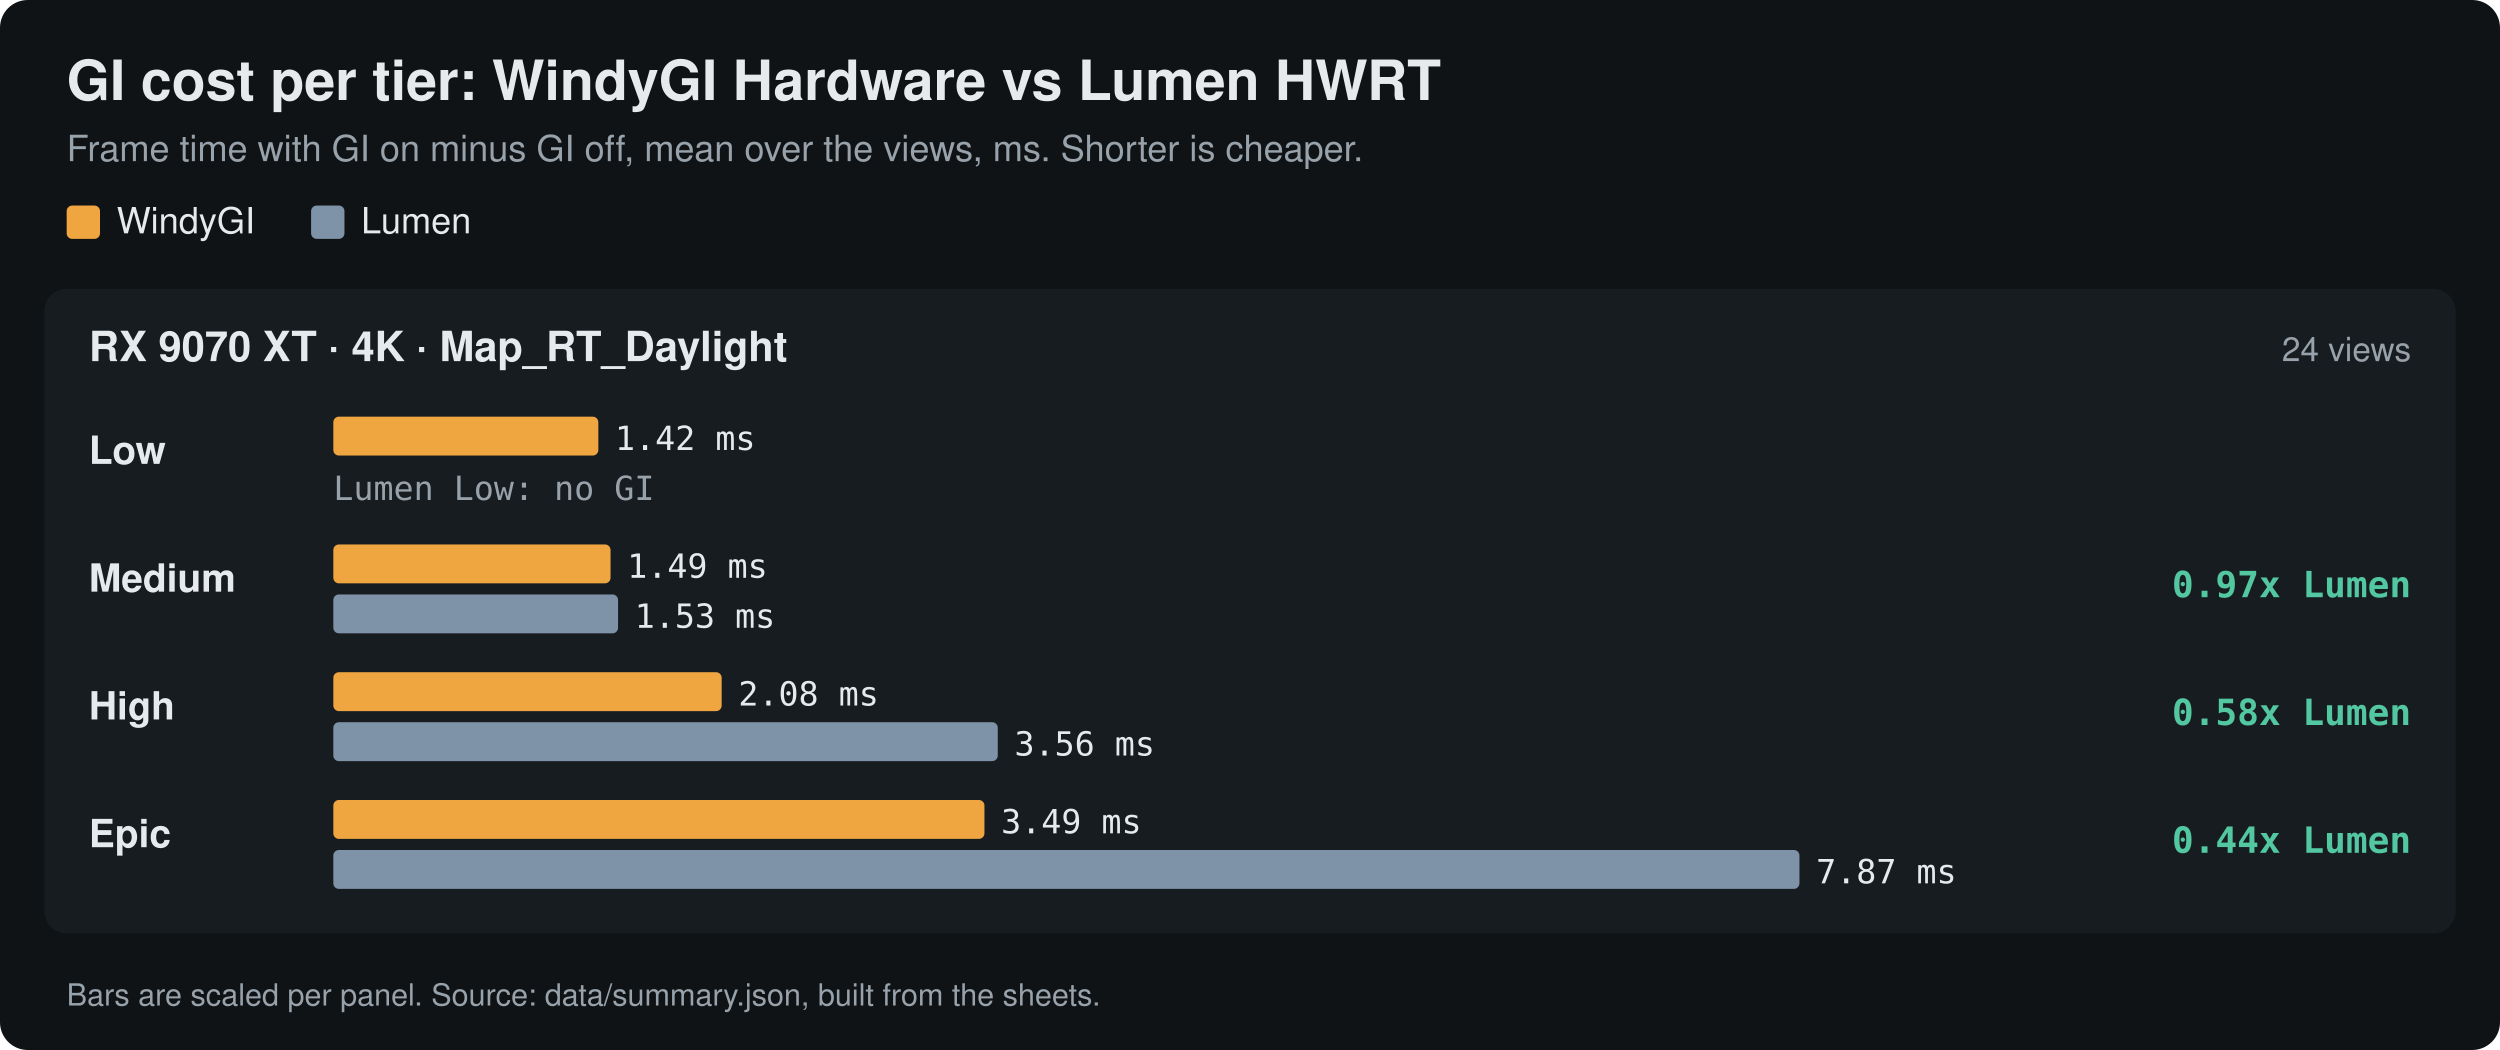
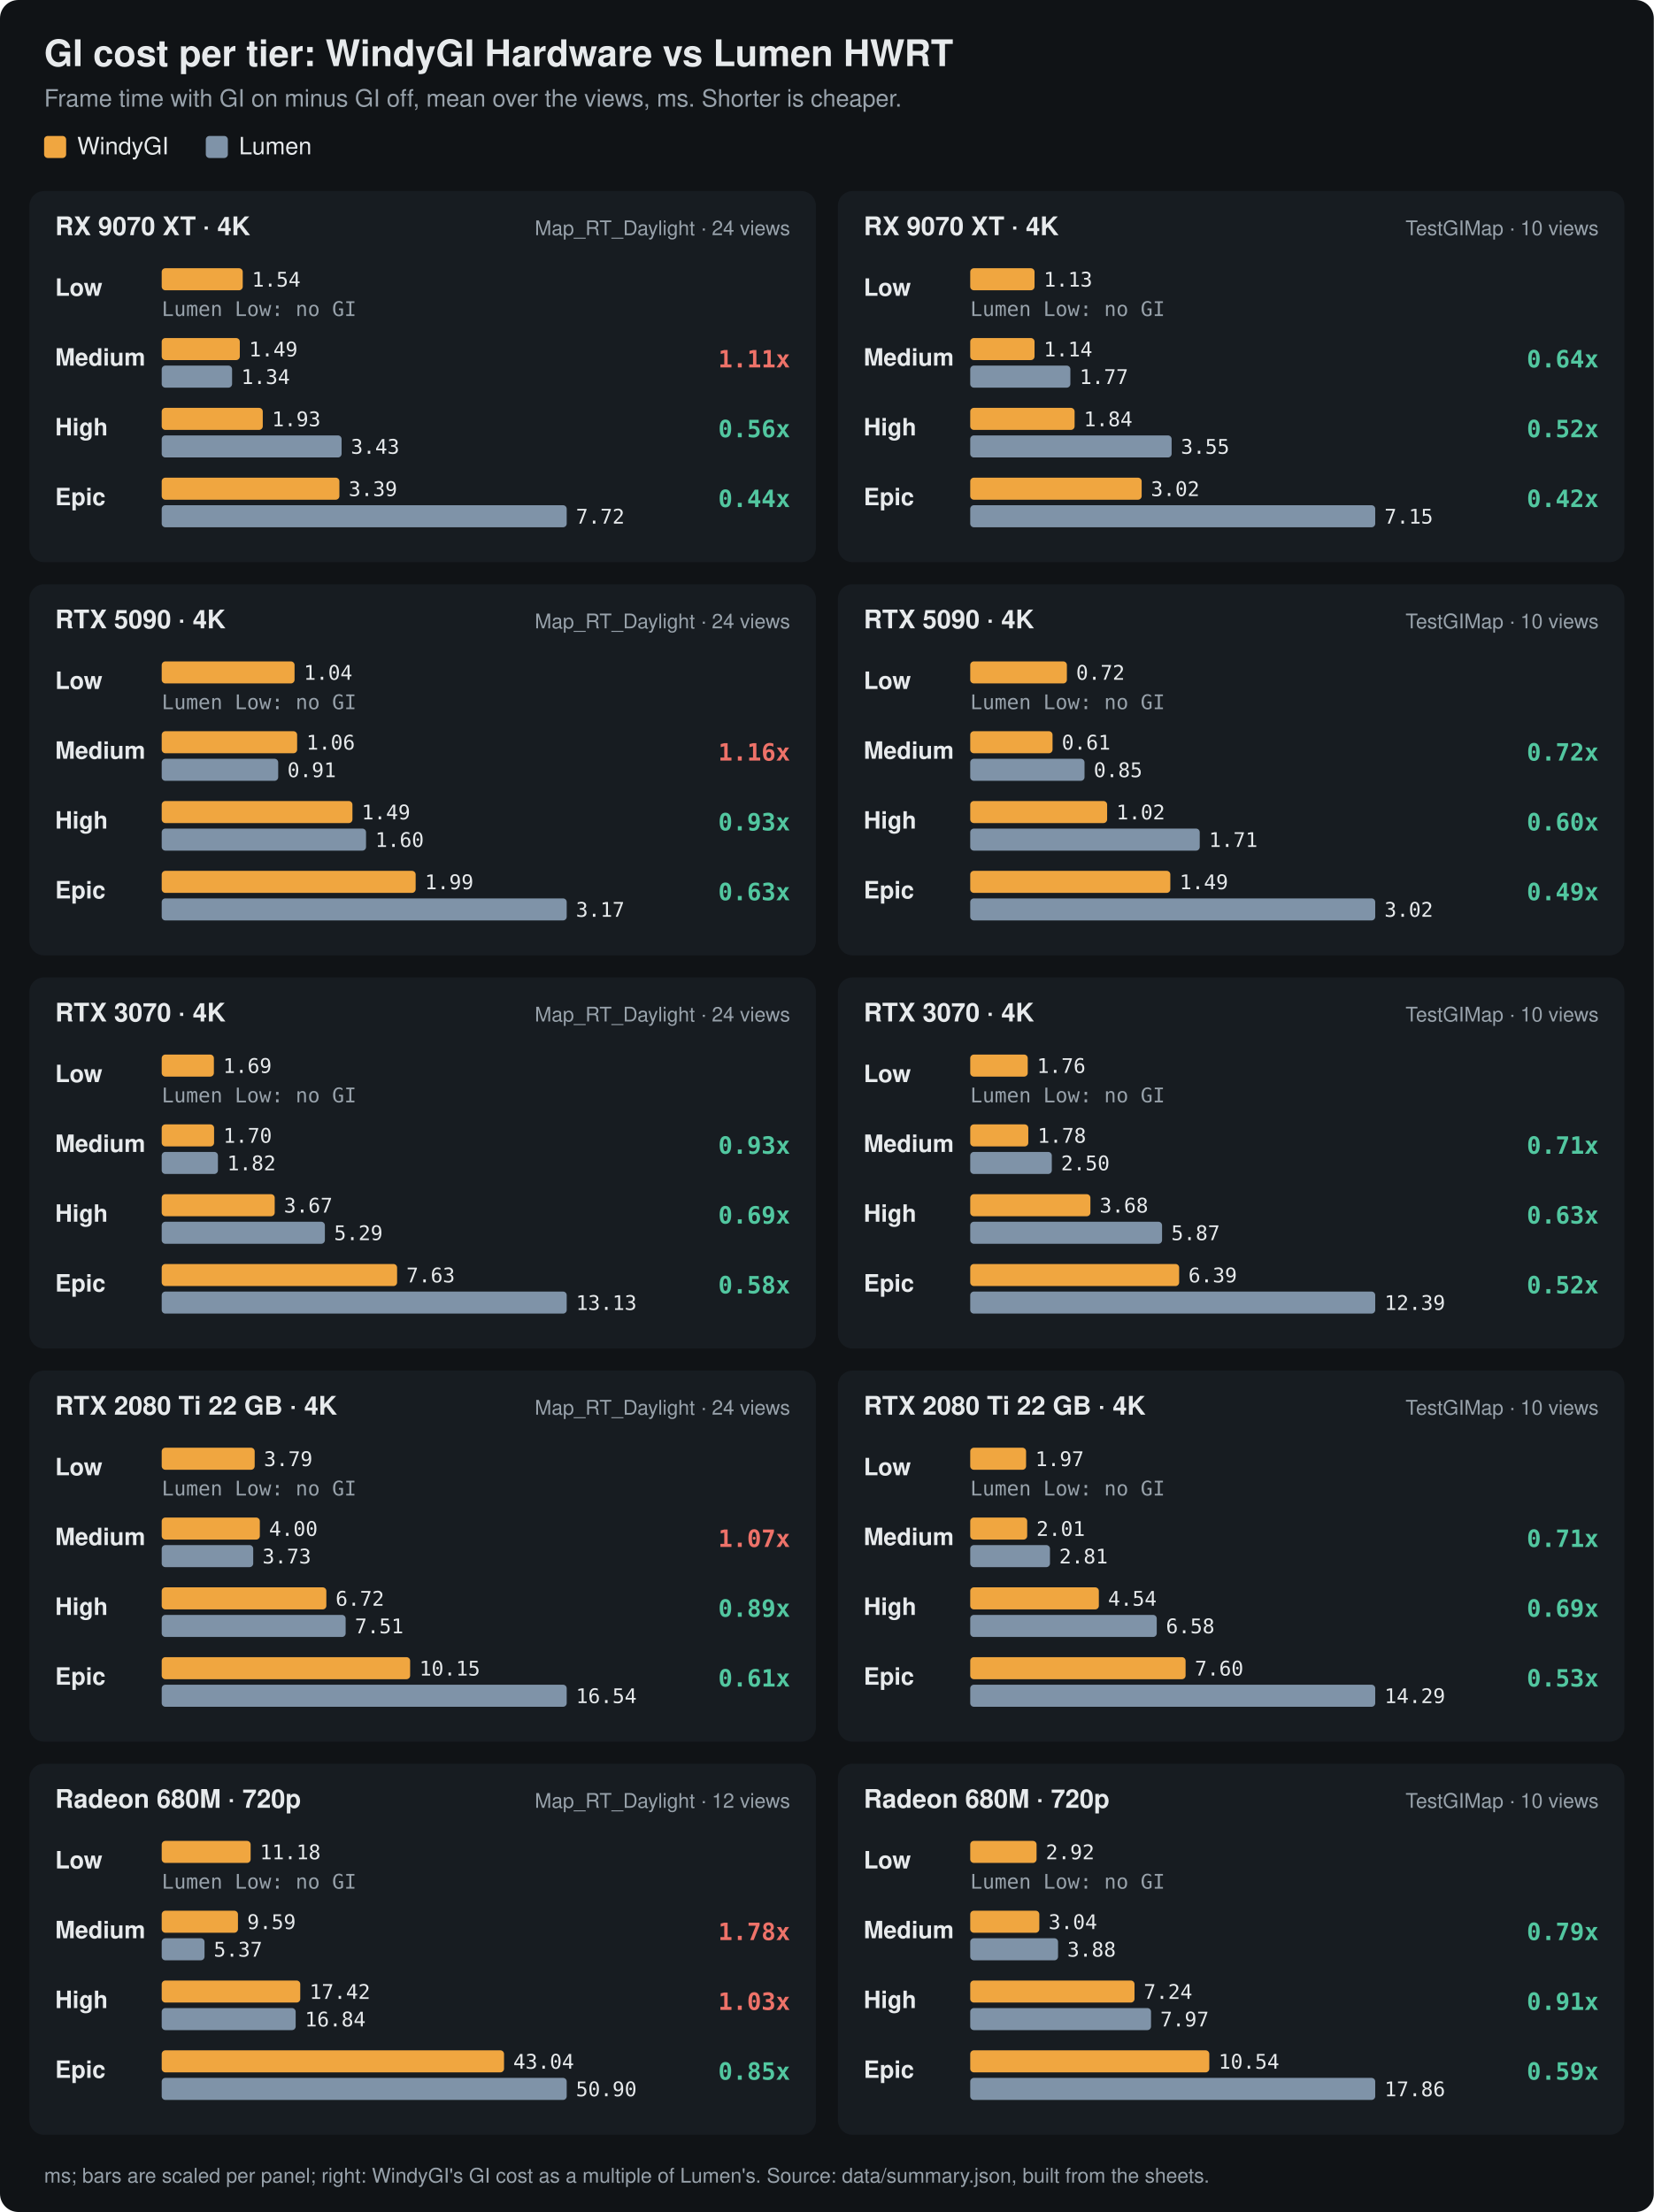
- <svg xmlns="http://www.w3.org/2000/svg" width="900" height="378" viewBox="0 0 900 378" role="img" aria-label="GI cost per tier, WindyGI Hardware vs Lumen HWRT">
-   <rect x="0.0" y="0.0" width="900.0" height="378.0" rx="10" fill="#101316" />
+ <svg xmlns="http://www.w3.org/2000/svg" width="900" height="1204" viewBox="0 0 900 1204" role="img" aria-label="GI cost per tier, WindyGI Hardware vs Lumen HWRT">
+   <rect x="0.0" y="0.0" width="900.0" height="1204.0" rx="10" fill="#101316" />
  <text x="24.0" y="36.0" font-family="Segoe UI, Helvetica Neue, Helvetica, Arial, sans-serif" font-size="20" font-weight="600" fill="#e7eaec" text-anchor="start">GI cost per tier: WindyGI Hardware vs Lumen HWRT</text>
  <text x="24.0" y="58.0" font-family="Segoe UI, Helvetica Neue, Helvetica, Arial, sans-serif" font-size="13" font-weight="400" fill="#98a2ab" text-anchor="start">Frame time with GI on minus GI off, mean over the views, ms. Shorter is cheaper.</text>
  <rect x="24.0" y="74.0" width="12.0" height="12.0" rx="2" fill="#f0a640" />
  <text x="42.0" y="84.0" font-family="Segoe UI, Helvetica Neue, Helvetica, Arial, sans-serif" font-size="13" font-weight="400" fill="#e7eaec" text-anchor="start">WindyGI</text>
  <rect x="112.0" y="74.0" width="12.0" height="12.0" rx="2" fill="#7f93a8" />
  <text x="130.0" y="84.0" font-family="Segoe UI, Helvetica Neue, Helvetica, Arial, sans-serif" font-size="13" font-weight="400" fill="#e7eaec" text-anchor="start">Lumen</text>
-   <rect x="16.0" y="104.0" width="868.0" height="232.0" rx="8" fill="#171c21" />
-   <text x="32.0" y="130.0" font-family="Segoe UI, Helvetica Neue, Helvetica, Arial, sans-serif" font-size="15" font-weight="600" fill="#e7eaec" text-anchor="start">RX 9070 XT · 4K · Map_RT_Daylight</text>
-   <text x="868.0" y="130.0" font-family="Segoe UI, Helvetica Neue, Helvetica, Arial, sans-serif" font-size="12" font-weight="400" fill="#98a2ab" text-anchor="end">24 views</text>
-   <text x="32.0" y="167.0" font-family="Segoe UI, Helvetica Neue, Helvetica, Arial, sans-serif" font-size="14" font-weight="600" fill="#e7eaec" text-anchor="start">Low</text>
-   <rect x="120.0" y="150.0" width="95.4" height="14.0" rx="2" fill="#f0a640" />
-   <text x="221.4" y="162.0" font-family="Consolas, SFMono-Regular, Menlo, monospace" font-size="12" font-weight="400" fill="#e7eaec" text-anchor="start">1.42 ms</text>
-   <text x="120.0" y="180.0" font-family="Consolas, SFMono-Regular, Menlo, monospace" font-size="12" font-weight="400" fill="#98a2ab" text-anchor="start">Lumen Low: no GI</text>
-   <text x="32.0" y="213.0" font-family="Segoe UI, Helvetica Neue, Helvetica, Arial, sans-serif" font-size="14" font-weight="600" fill="#e7eaec" text-anchor="start">Medium</text>
-   <rect x="120.0" y="196.0" width="99.8" height="14.0" rx="2" fill="#f0a640" />
-   <text x="225.8" y="208.0" font-family="Consolas, SFMono-Regular, Menlo, monospace" font-size="12" font-weight="400" fill="#e7eaec" text-anchor="start">1.49 ms</text>
-   <rect x="120.0" y="214.0" width="102.5" height="14.0" rx="2" fill="#7f93a8" />
-   <text x="228.5" y="226.0" font-family="Consolas, SFMono-Regular, Menlo, monospace" font-size="12" font-weight="400" fill="#e7eaec" text-anchor="start">1.53 ms</text>
-   <text x="868.0" y="215.0" font-family="Consolas, SFMono-Regular, Menlo, monospace" font-size="13" font-weight="600" fill="#52c7a0" text-anchor="end">0.97x Lumen</text>
-   <text x="32.0" y="259.0" font-family="Segoe UI, Helvetica Neue, Helvetica, Arial, sans-serif" font-size="14" font-weight="600" fill="#e7eaec" text-anchor="start">High</text>
-   <rect x="120.0" y="242.0" width="139.8" height="14.0" rx="2" fill="#f0a640" />
-   <text x="265.8" y="254.0" font-family="Consolas, SFMono-Regular, Menlo, monospace" font-size="12" font-weight="400" fill="#e7eaec" text-anchor="start">2.08 ms</text>
-   <rect x="120.0" y="260.0" width="239.2" height="14.0" rx="2" fill="#7f93a8" />
-   <text x="365.2" y="272.0" font-family="Consolas, SFMono-Regular, Menlo, monospace" font-size="12" font-weight="400" fill="#e7eaec" text-anchor="start">3.56 ms</text>
-   <text x="868.0" y="261.0" font-family="Consolas, SFMono-Regular, Menlo, monospace" font-size="13" font-weight="600" fill="#52c7a0" text-anchor="end">0.58x Lumen</text>
-   <text x="32.0" y="305.0" font-family="Segoe UI, Helvetica Neue, Helvetica, Arial, sans-serif" font-size="14" font-weight="600" fill="#e7eaec" text-anchor="start">Epic</text>
-   <rect x="120.0" y="288.0" width="234.4" height="14.0" rx="2" fill="#f0a640" />
-   <text x="360.4" y="300.0" font-family="Consolas, SFMono-Regular, Menlo, monospace" font-size="12" font-weight="400" fill="#e7eaec" text-anchor="start">3.49 ms</text>
-   <rect x="120.0" y="306.0" width="527.8" height="14.0" rx="2" fill="#7f93a8" />
-   <text x="653.8" y="318.0" font-family="Consolas, SFMono-Regular, Menlo, monospace" font-size="12" font-weight="400" fill="#e7eaec" text-anchor="start">7.87 ms</text>
-   <text x="868.0" y="307.0" font-family="Consolas, SFMono-Regular, Menlo, monospace" font-size="13" font-weight="600" fill="#52c7a0" text-anchor="end">0.44x Lumen</text>
-   <text x="24.0" y="362.0" font-family="Segoe UI, Helvetica Neue, Helvetica, Arial, sans-serif" font-size="11" font-weight="400" fill="#98a2ab" text-anchor="start">Bars are scaled per panel. Source: data/summary.json, built from the sheets.</text>
+   <rect x="16.0" y="104.0" width="428.0" height="202.0" rx="8" fill="#171c21" />
+   <text x="30.0" y="128.0" font-family="Segoe UI, Helvetica Neue, Helvetica, Arial, sans-serif" font-size="14" font-weight="600" fill="#e7eaec" text-anchor="start">RX 9070 XT · 4K</text>
+   <text x="430.0" y="128.0" font-family="Segoe UI, Helvetica Neue, Helvetica, Arial, sans-serif" font-size="11" font-weight="400" fill="#98a2ab" text-anchor="end">Map_RT_Daylight · 24 views</text>
+   <text x="30.0" y="161.0" font-family="Segoe UI, Helvetica Neue, Helvetica, Arial, sans-serif" font-size="13" font-weight="600" fill="#e7eaec" text-anchor="start">Low</text>
+   <rect x="88.0" y="146.0" width="44.1" height="12.0" rx="2" fill="#f0a640" />
+   <text x="137.1" y="156.0" font-family="Consolas, SFMono-Regular, Menlo, monospace" font-size="11" font-weight="400" fill="#e7eaec" text-anchor="start">1.54</text>
+   <text x="88.0" y="172.0" font-family="Consolas, SFMono-Regular, Menlo, monospace" font-size="11" font-weight="400" fill="#98a2ab" text-anchor="start">Lumen Low: no GI</text>
+   <text x="30.0" y="199.0" font-family="Segoe UI, Helvetica Neue, Helvetica, Arial, sans-serif" font-size="13" font-weight="600" fill="#e7eaec" text-anchor="start">Medium</text>
+   <rect x="88.0" y="184.0" width="42.5" height="12.0" rx="2" fill="#f0a640" />
+   <text x="135.5" y="194.0" font-family="Consolas, SFMono-Regular, Menlo, monospace" font-size="11" font-weight="400" fill="#e7eaec" text-anchor="start">1.49</text>
+   <rect x="88.0" y="199.0" width="38.3" height="12.0" rx="2" fill="#7f93a8" />
+   <text x="131.3" y="209.0" font-family="Consolas, SFMono-Regular, Menlo, monospace" font-size="11" font-weight="400" fill="#e7eaec" text-anchor="start">1.34</text>
+   <text x="430.0" y="200.0" font-family="Consolas, SFMono-Regular, Menlo, monospace" font-size="13" font-weight="600" fill="#ee7269" text-anchor="end">1.11x</text>
+   <text x="30.0" y="237.0" font-family="Segoe UI, Helvetica Neue, Helvetica, Arial, sans-serif" font-size="13" font-weight="600" fill="#e7eaec" text-anchor="start">High</text>
+   <rect x="88.0" y="222.0" width="55.0" height="12.0" rx="2" fill="#f0a640" />
+   <text x="148.0" y="232.0" font-family="Consolas, SFMono-Regular, Menlo, monospace" font-size="11" font-weight="400" fill="#e7eaec" text-anchor="start">1.93</text>
+   <rect x="88.0" y="237.0" width="97.9" height="12.0" rx="2" fill="#7f93a8" />
+   <text x="190.9" y="247.0" font-family="Consolas, SFMono-Regular, Menlo, monospace" font-size="11" font-weight="400" fill="#e7eaec" text-anchor="start">3.43</text>
+   <text x="430.0" y="238.0" font-family="Consolas, SFMono-Regular, Menlo, monospace" font-size="13" font-weight="600" fill="#52c7a0" text-anchor="end">0.56x</text>
+   <text x="30.0" y="275.0" font-family="Segoe UI, Helvetica Neue, Helvetica, Arial, sans-serif" font-size="13" font-weight="600" fill="#e7eaec" text-anchor="start">Epic</text>
+   <rect x="88.0" y="260.0" width="96.7" height="12.0" rx="2" fill="#f0a640" />
+   <text x="189.7" y="270.0" font-family="Consolas, SFMono-Regular, Menlo, monospace" font-size="11" font-weight="400" fill="#e7eaec" text-anchor="start">3.39</text>
+   <rect x="88.0" y="275.0" width="220.4" height="12.0" rx="2" fill="#7f93a8" />
+   <text x="313.4" y="285.0" font-family="Consolas, SFMono-Regular, Menlo, monospace" font-size="11" font-weight="400" fill="#e7eaec" text-anchor="start">7.72</text>
+   <text x="430.0" y="276.0" font-family="Consolas, SFMono-Regular, Menlo, monospace" font-size="13" font-weight="600" fill="#52c7a0" text-anchor="end">0.44x</text>
+   <rect x="456.0" y="104.0" width="428.0" height="202.0" rx="8" fill="#171c21" />
+   <text x="470.0" y="128.0" font-family="Segoe UI, Helvetica Neue, Helvetica, Arial, sans-serif" font-size="14" font-weight="600" fill="#e7eaec" text-anchor="start">RX 9070 XT · 4K</text>
+   <text x="870.0" y="128.0" font-family="Segoe UI, Helvetica Neue, Helvetica, Arial, sans-serif" font-size="11" font-weight="400" fill="#98a2ab" text-anchor="end">TestGIMap · 10 views</text>
+   <text x="470.0" y="161.0" font-family="Segoe UI, Helvetica Neue, Helvetica, Arial, sans-serif" font-size="13" font-weight="600" fill="#e7eaec" text-anchor="start">Low</text>
+   <rect x="528.0" y="146.0" width="35.0" height="12.0" rx="2" fill="#f0a640" />
+   <text x="568.0" y="156.0" font-family="Consolas, SFMono-Regular, Menlo, monospace" font-size="11" font-weight="400" fill="#e7eaec" text-anchor="start">1.13</text>
+   <text x="528.0" y="172.0" font-family="Consolas, SFMono-Regular, Menlo, monospace" font-size="11" font-weight="400" fill="#98a2ab" text-anchor="start">Lumen Low: no GI</text>
+   <text x="470.0" y="199.0" font-family="Segoe UI, Helvetica Neue, Helvetica, Arial, sans-serif" font-size="13" font-weight="600" fill="#e7eaec" text-anchor="start">Medium</text>
+   <rect x="528.0" y="184.0" width="35.0" height="12.0" rx="2" fill="#f0a640" />
+   <text x="568.0" y="194.0" font-family="Consolas, SFMono-Regular, Menlo, monospace" font-size="11" font-weight="400" fill="#e7eaec" text-anchor="start">1.14</text>
+   <rect x="528.0" y="199.0" width="54.5" height="12.0" rx="2" fill="#7f93a8" />
+   <text x="587.5" y="209.0" font-family="Consolas, SFMono-Regular, Menlo, monospace" font-size="11" font-weight="400" fill="#e7eaec" text-anchor="start">1.77</text>
+   <text x="870.0" y="200.0" font-family="Consolas, SFMono-Regular, Menlo, monospace" font-size="13" font-weight="600" fill="#52c7a0" text-anchor="end">0.64x</text>
+   <text x="470.0" y="237.0" font-family="Segoe UI, Helvetica Neue, Helvetica, Arial, sans-serif" font-size="13" font-weight="600" fill="#e7eaec" text-anchor="start">High</text>
+   <rect x="528.0" y="222.0" width="56.8" height="12.0" rx="2" fill="#f0a640" />
+   <text x="589.8" y="232.0" font-family="Consolas, SFMono-Regular, Menlo, monospace" font-size="11" font-weight="400" fill="#e7eaec" text-anchor="start">1.84</text>
+   <rect x="528.0" y="237.0" width="109.6" height="12.0" rx="2" fill="#7f93a8" />
+   <text x="642.6" y="247.0" font-family="Consolas, SFMono-Regular, Menlo, monospace" font-size="11" font-weight="400" fill="#e7eaec" text-anchor="start">3.55</text>
+   <text x="870.0" y="238.0" font-family="Consolas, SFMono-Regular, Menlo, monospace" font-size="13" font-weight="600" fill="#52c7a0" text-anchor="end">0.52x</text>
+   <text x="470.0" y="275.0" font-family="Segoe UI, Helvetica Neue, Helvetica, Arial, sans-serif" font-size="13" font-weight="600" fill="#e7eaec" text-anchor="start">Epic</text>
+   <rect x="528.0" y="260.0" width="93.3" height="12.0" rx="2" fill="#f0a640" />
+   <text x="626.3" y="270.0" font-family="Consolas, SFMono-Regular, Menlo, monospace" font-size="11" font-weight="400" fill="#e7eaec" text-anchor="start">3.02</text>
+   <rect x="528.0" y="275.0" width="220.4" height="12.0" rx="2" fill="#7f93a8" />
+   <text x="753.4" y="285.0" font-family="Consolas, SFMono-Regular, Menlo, monospace" font-size="11" font-weight="400" fill="#e7eaec" text-anchor="start">7.15</text>
+   <text x="870.0" y="276.0" font-family="Consolas, SFMono-Regular, Menlo, monospace" font-size="13" font-weight="600" fill="#52c7a0" text-anchor="end">0.42x</text>
+   <rect x="16.0" y="318.0" width="428.0" height="202.0" rx="8" fill="#171c21" />
+   <text x="30.0" y="342.0" font-family="Segoe UI, Helvetica Neue, Helvetica, Arial, sans-serif" font-size="14" font-weight="600" fill="#e7eaec" text-anchor="start">RTX 5090 · 4K</text>
+   <text x="430.0" y="342.0" font-family="Segoe UI, Helvetica Neue, Helvetica, Arial, sans-serif" font-size="11" font-weight="400" fill="#98a2ab" text-anchor="end">Map_RT_Daylight · 24 views</text>
+   <text x="30.0" y="375.0" font-family="Segoe UI, Helvetica Neue, Helvetica, Arial, sans-serif" font-size="13" font-weight="600" fill="#e7eaec" text-anchor="start">Low</text>
+   <rect x="88.0" y="360.0" width="72.3" height="12.0" rx="2" fill="#f0a640" />
+   <text x="165.3" y="370.0" font-family="Consolas, SFMono-Regular, Menlo, monospace" font-size="11" font-weight="400" fill="#e7eaec" text-anchor="start">1.04</text>
+   <text x="88.0" y="386.0" font-family="Consolas, SFMono-Regular, Menlo, monospace" font-size="11" font-weight="400" fill="#98a2ab" text-anchor="start">Lumen Low: no GI</text>
+   <text x="30.0" y="413.0" font-family="Segoe UI, Helvetica Neue, Helvetica, Arial, sans-serif" font-size="13" font-weight="600" fill="#e7eaec" text-anchor="start">Medium</text>
+   <rect x="88.0" y="398.0" width="73.7" height="12.0" rx="2" fill="#f0a640" />
+   <text x="166.7" y="408.0" font-family="Consolas, SFMono-Regular, Menlo, monospace" font-size="11" font-weight="400" fill="#e7eaec" text-anchor="start">1.06</text>
+   <rect x="88.0" y="413.0" width="63.4" height="12.0" rx="2" fill="#7f93a8" />
+   <text x="156.4" y="423.0" font-family="Consolas, SFMono-Regular, Menlo, monospace" font-size="11" font-weight="400" fill="#e7eaec" text-anchor="start">0.91</text>
+   <text x="430.0" y="414.0" font-family="Consolas, SFMono-Regular, Menlo, monospace" font-size="13" font-weight="600" fill="#ee7269" text-anchor="end">1.16x</text>
+   <text x="30.0" y="451.0" font-family="Segoe UI, Helvetica Neue, Helvetica, Arial, sans-serif" font-size="13" font-weight="600" fill="#e7eaec" text-anchor="start">High</text>
+   <rect x="88.0" y="436.0" width="103.8" height="12.0" rx="2" fill="#f0a640" />
+   <text x="196.8" y="446.0" font-family="Consolas, SFMono-Regular, Menlo, monospace" font-size="11" font-weight="400" fill="#e7eaec" text-anchor="start">1.49</text>
+   <rect x="88.0" y="451.0" width="111.2" height="12.0" rx="2" fill="#7f93a8" />
+   <text x="204.2" y="461.0" font-family="Consolas, SFMono-Regular, Menlo, monospace" font-size="11" font-weight="400" fill="#e7eaec" text-anchor="start">1.60</text>
+   <text x="430.0" y="452.0" font-family="Consolas, SFMono-Regular, Menlo, monospace" font-size="13" font-weight="600" fill="#52c7a0" text-anchor="end">0.93x</text>
+   <text x="30.0" y="489.0" font-family="Segoe UI, Helvetica Neue, Helvetica, Arial, sans-serif" font-size="13" font-weight="600" fill="#e7eaec" text-anchor="start">Epic</text>
+   <rect x="88.0" y="474.0" width="138.2" height="12.0" rx="2" fill="#f0a640" />
+   <text x="231.2" y="484.0" font-family="Consolas, SFMono-Regular, Menlo, monospace" font-size="11" font-weight="400" fill="#e7eaec" text-anchor="start">1.99</text>
+   <rect x="88.0" y="489.0" width="220.4" height="12.0" rx="2" fill="#7f93a8" />
+   <text x="313.4" y="499.0" font-family="Consolas, SFMono-Regular, Menlo, monospace" font-size="11" font-weight="400" fill="#e7eaec" text-anchor="start">3.17</text>
+   <text x="430.0" y="490.0" font-family="Consolas, SFMono-Regular, Menlo, monospace" font-size="13" font-weight="600" fill="#52c7a0" text-anchor="end">0.63x</text>
+   <rect x="456.0" y="318.0" width="428.0" height="202.0" rx="8" fill="#171c21" />
+   <text x="470.0" y="342.0" font-family="Segoe UI, Helvetica Neue, Helvetica, Arial, sans-serif" font-size="14" font-weight="600" fill="#e7eaec" text-anchor="start">RTX 5090 · 4K</text>
+   <text x="870.0" y="342.0" font-family="Segoe UI, Helvetica Neue, Helvetica, Arial, sans-serif" font-size="11" font-weight="400" fill="#98a2ab" text-anchor="end">TestGIMap · 10 views</text>
+   <text x="470.0" y="375.0" font-family="Segoe UI, Helvetica Neue, Helvetica, Arial, sans-serif" font-size="13" font-weight="600" fill="#e7eaec" text-anchor="start">Low</text>
+   <rect x="528.0" y="360.0" width="52.6" height="12.0" rx="2" fill="#f0a640" />
+   <text x="585.6" y="370.0" font-family="Consolas, SFMono-Regular, Menlo, monospace" font-size="11" font-weight="400" fill="#e7eaec" text-anchor="start">0.72</text>
+   <text x="528.0" y="386.0" font-family="Consolas, SFMono-Regular, Menlo, monospace" font-size="11" font-weight="400" fill="#98a2ab" text-anchor="start">Lumen Low: no GI</text>
+   <text x="470.0" y="413.0" font-family="Segoe UI, Helvetica Neue, Helvetica, Arial, sans-serif" font-size="13" font-weight="600" fill="#e7eaec" text-anchor="start">Medium</text>
+   <rect x="528.0" y="398.0" width="44.8" height="12.0" rx="2" fill="#f0a640" />
+   <text x="577.8" y="408.0" font-family="Consolas, SFMono-Regular, Menlo, monospace" font-size="11" font-weight="400" fill="#e7eaec" text-anchor="start">0.61</text>
+   <rect x="528.0" y="413.0" width="62.2" height="12.0" rx="2" fill="#7f93a8" />
+   <text x="595.2" y="423.0" font-family="Consolas, SFMono-Regular, Menlo, monospace" font-size="11" font-weight="400" fill="#e7eaec" text-anchor="start">0.85</text>
+   <text x="870.0" y="414.0" font-family="Consolas, SFMono-Regular, Menlo, monospace" font-size="13" font-weight="600" fill="#52c7a0" text-anchor="end">0.72x</text>
+   <text x="470.0" y="451.0" font-family="Segoe UI, Helvetica Neue, Helvetica, Arial, sans-serif" font-size="13" font-weight="600" fill="#e7eaec" text-anchor="start">High</text>
+   <rect x="528.0" y="436.0" width="74.5" height="12.0" rx="2" fill="#f0a640" />
+   <text x="607.5" y="446.0" font-family="Consolas, SFMono-Regular, Menlo, monospace" font-size="11" font-weight="400" fill="#e7eaec" text-anchor="start">1.02</text>
+   <rect x="528.0" y="451.0" width="124.9" height="12.0" rx="2" fill="#7f93a8" />
+   <text x="657.9" y="461.0" font-family="Consolas, SFMono-Regular, Menlo, monospace" font-size="11" font-weight="400" fill="#e7eaec" text-anchor="start">1.71</text>
+   <text x="870.0" y="452.0" font-family="Consolas, SFMono-Regular, Menlo, monospace" font-size="13" font-weight="600" fill="#52c7a0" text-anchor="end">0.60x</text>
+   <text x="470.0" y="489.0" font-family="Segoe UI, Helvetica Neue, Helvetica, Arial, sans-serif" font-size="13" font-weight="600" fill="#e7eaec" text-anchor="start">Epic</text>
+   <rect x="528.0" y="474.0" width="108.9" height="12.0" rx="2" fill="#f0a640" />
+   <text x="641.9" y="484.0" font-family="Consolas, SFMono-Regular, Menlo, monospace" font-size="11" font-weight="400" fill="#e7eaec" text-anchor="start">1.49</text>
+   <rect x="528.0" y="489.0" width="220.4" height="12.0" rx="2" fill="#7f93a8" />
+   <text x="753.4" y="499.0" font-family="Consolas, SFMono-Regular, Menlo, monospace" font-size="11" font-weight="400" fill="#e7eaec" text-anchor="start">3.02</text>
+   <text x="870.0" y="490.0" font-family="Consolas, SFMono-Regular, Menlo, monospace" font-size="13" font-weight="600" fill="#52c7a0" text-anchor="end">0.49x</text>
+   <rect x="16.0" y="532.0" width="428.0" height="202.0" rx="8" fill="#171c21" />
+   <text x="30.0" y="556.0" font-family="Segoe UI, Helvetica Neue, Helvetica, Arial, sans-serif" font-size="14" font-weight="600" fill="#e7eaec" text-anchor="start">RTX 3070 · 4K</text>
+   <text x="430.0" y="556.0" font-family="Segoe UI, Helvetica Neue, Helvetica, Arial, sans-serif" font-size="11" font-weight="400" fill="#98a2ab" text-anchor="end">Map_RT_Daylight · 24 views</text>
+   <text x="30.0" y="589.0" font-family="Segoe UI, Helvetica Neue, Helvetica, Arial, sans-serif" font-size="13" font-weight="600" fill="#e7eaec" text-anchor="start">Low</text>
+   <rect x="88.0" y="574.0" width="28.4" height="12.0" rx="2" fill="#f0a640" />
+   <text x="121.4" y="584.0" font-family="Consolas, SFMono-Regular, Menlo, monospace" font-size="11" font-weight="400" fill="#e7eaec" text-anchor="start">1.69</text>
+   <text x="88.0" y="600.0" font-family="Consolas, SFMono-Regular, Menlo, monospace" font-size="11" font-weight="400" fill="#98a2ab" text-anchor="start">Lumen Low: no GI</text>
+   <text x="30.0" y="627.0" font-family="Segoe UI, Helvetica Neue, Helvetica, Arial, sans-serif" font-size="13" font-weight="600" fill="#e7eaec" text-anchor="start">Medium</text>
+   <rect x="88.0" y="612.0" width="28.5" height="12.0" rx="2" fill="#f0a640" />
+   <text x="121.5" y="622.0" font-family="Consolas, SFMono-Regular, Menlo, monospace" font-size="11" font-weight="400" fill="#e7eaec" text-anchor="start">1.70</text>
+   <rect x="88.0" y="627.0" width="30.6" height="12.0" rx="2" fill="#7f93a8" />
+   <text x="123.6" y="637.0" font-family="Consolas, SFMono-Regular, Menlo, monospace" font-size="11" font-weight="400" fill="#e7eaec" text-anchor="start">1.82</text>
+   <text x="430.0" y="628.0" font-family="Consolas, SFMono-Regular, Menlo, monospace" font-size="13" font-weight="600" fill="#52c7a0" text-anchor="end">0.93x</text>
+   <text x="30.0" y="665.0" font-family="Segoe UI, Helvetica Neue, Helvetica, Arial, sans-serif" font-size="13" font-weight="600" fill="#e7eaec" text-anchor="start">High</text>
+   <rect x="88.0" y="650.0" width="61.5" height="12.0" rx="2" fill="#f0a640" />
+   <text x="154.5" y="660.0" font-family="Consolas, SFMono-Regular, Menlo, monospace" font-size="11" font-weight="400" fill="#e7eaec" text-anchor="start">3.67</text>
+   <rect x="88.0" y="665.0" width="88.8" height="12.0" rx="2" fill="#7f93a8" />
+   <text x="181.8" y="675.0" font-family="Consolas, SFMono-Regular, Menlo, monospace" font-size="11" font-weight="400" fill="#e7eaec" text-anchor="start">5.29</text>
+   <text x="430.0" y="666.0" font-family="Consolas, SFMono-Regular, Menlo, monospace" font-size="13" font-weight="600" fill="#52c7a0" text-anchor="end">0.69x</text>
+   <text x="30.0" y="703.0" font-family="Segoe UI, Helvetica Neue, Helvetica, Arial, sans-serif" font-size="13" font-weight="600" fill="#e7eaec" text-anchor="start">Epic</text>
+   <rect x="88.0" y="688.0" width="128.1" height="12.0" rx="2" fill="#f0a640" />
+   <text x="221.1" y="698.0" font-family="Consolas, SFMono-Regular, Menlo, monospace" font-size="11" font-weight="400" fill="#e7eaec" text-anchor="start">7.63</text>
+   <rect x="88.0" y="703.0" width="220.4" height="12.0" rx="2" fill="#7f93a8" />
+   <text x="313.4" y="713.0" font-family="Consolas, SFMono-Regular, Menlo, monospace" font-size="11" font-weight="400" fill="#e7eaec" text-anchor="start">13.13</text>
+   <text x="430.0" y="704.0" font-family="Consolas, SFMono-Regular, Menlo, monospace" font-size="13" font-weight="600" fill="#52c7a0" text-anchor="end">0.58x</text>
+   <rect x="456.0" y="532.0" width="428.0" height="202.0" rx="8" fill="#171c21" />
+   <text x="470.0" y="556.0" font-family="Segoe UI, Helvetica Neue, Helvetica, Arial, sans-serif" font-size="14" font-weight="600" fill="#e7eaec" text-anchor="start">RTX 3070 · 4K</text>
+   <text x="870.0" y="556.0" font-family="Segoe UI, Helvetica Neue, Helvetica, Arial, sans-serif" font-size="11" font-weight="400" fill="#98a2ab" text-anchor="end">TestGIMap · 10 views</text>
+   <text x="470.0" y="589.0" font-family="Segoe UI, Helvetica Neue, Helvetica, Arial, sans-serif" font-size="13" font-weight="600" fill="#e7eaec" text-anchor="start">Low</text>
+   <rect x="528.0" y="574.0" width="31.3" height="12.0" rx="2" fill="#f0a640" />
+   <text x="564.3" y="584.0" font-family="Consolas, SFMono-Regular, Menlo, monospace" font-size="11" font-weight="400" fill="#e7eaec" text-anchor="start">1.76</text>
+   <text x="528.0" y="600.0" font-family="Consolas, SFMono-Regular, Menlo, monospace" font-size="11" font-weight="400" fill="#98a2ab" text-anchor="start">Lumen Low: no GI</text>
+   <text x="470.0" y="627.0" font-family="Segoe UI, Helvetica Neue, Helvetica, Arial, sans-serif" font-size="13" font-weight="600" fill="#e7eaec" text-anchor="start">Medium</text>
+   <rect x="528.0" y="612.0" width="31.6" height="12.0" rx="2" fill="#f0a640" />
+   <text x="564.6" y="622.0" font-family="Consolas, SFMono-Regular, Menlo, monospace" font-size="11" font-weight="400" fill="#e7eaec" text-anchor="start">1.78</text>
+   <rect x="528.0" y="627.0" width="44.4" height="12.0" rx="2" fill="#7f93a8" />
+   <text x="577.4" y="637.0" font-family="Consolas, SFMono-Regular, Menlo, monospace" font-size="11" font-weight="400" fill="#e7eaec" text-anchor="start">2.50</text>
+   <text x="870.0" y="628.0" font-family="Consolas, SFMono-Regular, Menlo, monospace" font-size="13" font-weight="600" fill="#52c7a0" text-anchor="end">0.71x</text>
+   <text x="470.0" y="665.0" font-family="Segoe UI, Helvetica Neue, Helvetica, Arial, sans-serif" font-size="13" font-weight="600" fill="#e7eaec" text-anchor="start">High</text>
+   <rect x="528.0" y="650.0" width="65.4" height="12.0" rx="2" fill="#f0a640" />
+   <text x="598.4" y="660.0" font-family="Consolas, SFMono-Regular, Menlo, monospace" font-size="11" font-weight="400" fill="#e7eaec" text-anchor="start">3.68</text>
+   <rect x="528.0" y="665.0" width="104.4" height="12.0" rx="2" fill="#7f93a8" />
+   <text x="637.4" y="675.0" font-family="Consolas, SFMono-Regular, Menlo, monospace" font-size="11" font-weight="400" fill="#e7eaec" text-anchor="start">5.87</text>
+   <text x="870.0" y="666.0" font-family="Consolas, SFMono-Regular, Menlo, monospace" font-size="13" font-weight="600" fill="#52c7a0" text-anchor="end">0.63x</text>
+   <text x="470.0" y="703.0" font-family="Segoe UI, Helvetica Neue, Helvetica, Arial, sans-serif" font-size="13" font-weight="600" fill="#e7eaec" text-anchor="start">Epic</text>
+   <rect x="528.0" y="688.0" width="113.7" height="12.0" rx="2" fill="#f0a640" />
+   <text x="646.7" y="698.0" font-family="Consolas, SFMono-Regular, Menlo, monospace" font-size="11" font-weight="400" fill="#e7eaec" text-anchor="start">6.39</text>
+   <rect x="528.0" y="703.0" width="220.4" height="12.0" rx="2" fill="#7f93a8" />
+   <text x="753.4" y="713.0" font-family="Consolas, SFMono-Regular, Menlo, monospace" font-size="11" font-weight="400" fill="#e7eaec" text-anchor="start">12.39</text>
+   <text x="870.0" y="704.0" font-family="Consolas, SFMono-Regular, Menlo, monospace" font-size="13" font-weight="600" fill="#52c7a0" text-anchor="end">0.52x</text>
+   <rect x="16.0" y="746.0" width="428.0" height="202.0" rx="8" fill="#171c21" />
+   <text x="30.0" y="770.0" font-family="Segoe UI, Helvetica Neue, Helvetica, Arial, sans-serif" font-size="14" font-weight="600" fill="#e7eaec" text-anchor="start">RTX 2080 Ti 22 GB · 4K</text>
+   <text x="430.0" y="770.0" font-family="Segoe UI, Helvetica Neue, Helvetica, Arial, sans-serif" font-size="11" font-weight="400" fill="#98a2ab" text-anchor="end">Map_RT_Daylight · 24 views</text>
+   <text x="30.0" y="803.0" font-family="Segoe UI, Helvetica Neue, Helvetica, Arial, sans-serif" font-size="13" font-weight="600" fill="#e7eaec" text-anchor="start">Low</text>
+   <rect x="88.0" y="788.0" width="50.6" height="12.0" rx="2" fill="#f0a640" />
+   <text x="143.6" y="798.0" font-family="Consolas, SFMono-Regular, Menlo, monospace" font-size="11" font-weight="400" fill="#e7eaec" text-anchor="start">3.79</text>
+   <text x="88.0" y="814.0" font-family="Consolas, SFMono-Regular, Menlo, monospace" font-size="11" font-weight="400" fill="#98a2ab" text-anchor="start">Lumen Low: no GI</text>
+   <text x="30.0" y="841.0" font-family="Segoe UI, Helvetica Neue, Helvetica, Arial, sans-serif" font-size="13" font-weight="600" fill="#e7eaec" text-anchor="start">Medium</text>
+   <rect x="88.0" y="826.0" width="53.4" height="12.0" rx="2" fill="#f0a640" />
+   <text x="146.4" y="836.0" font-family="Consolas, SFMono-Regular, Menlo, monospace" font-size="11" font-weight="400" fill="#e7eaec" text-anchor="start">4.00</text>
+   <rect x="88.0" y="841.0" width="49.8" height="12.0" rx="2" fill="#7f93a8" />
+   <text x="142.8" y="851.0" font-family="Consolas, SFMono-Regular, Menlo, monospace" font-size="11" font-weight="400" fill="#e7eaec" text-anchor="start">3.73</text>
+   <text x="430.0" y="842.0" font-family="Consolas, SFMono-Regular, Menlo, monospace" font-size="13" font-weight="600" fill="#ee7269" text-anchor="end">1.07x</text>
+   <text x="30.0" y="879.0" font-family="Segoe UI, Helvetica Neue, Helvetica, Arial, sans-serif" font-size="13" font-weight="600" fill="#e7eaec" text-anchor="start">High</text>
+   <rect x="88.0" y="864.0" width="89.6" height="12.0" rx="2" fill="#f0a640" />
+   <text x="182.6" y="874.0" font-family="Consolas, SFMono-Regular, Menlo, monospace" font-size="11" font-weight="400" fill="#e7eaec" text-anchor="start">6.72</text>
+   <rect x="88.0" y="879.0" width="100.1" height="12.0" rx="2" fill="#7f93a8" />
+   <text x="193.1" y="889.0" font-family="Consolas, SFMono-Regular, Menlo, monospace" font-size="11" font-weight="400" fill="#e7eaec" text-anchor="start">7.51</text>
+   <text x="430.0" y="880.0" font-family="Consolas, SFMono-Regular, Menlo, monospace" font-size="13" font-weight="600" fill="#52c7a0" text-anchor="end">0.89x</text>
+   <text x="30.0" y="917.0" font-family="Segoe UI, Helvetica Neue, Helvetica, Arial, sans-serif" font-size="13" font-weight="600" fill="#e7eaec" text-anchor="start">Epic</text>
+   <rect x="88.0" y="902.0" width="135.2" height="12.0" rx="2" fill="#f0a640" />
+   <text x="228.2" y="912.0" font-family="Consolas, SFMono-Regular, Menlo, monospace" font-size="11" font-weight="400" fill="#e7eaec" text-anchor="start">10.15</text>
+   <rect x="88.0" y="917.0" width="220.4" height="12.0" rx="2" fill="#7f93a8" />
+   <text x="313.4" y="927.0" font-family="Consolas, SFMono-Regular, Menlo, monospace" font-size="11" font-weight="400" fill="#e7eaec" text-anchor="start">16.54</text>
+   <text x="430.0" y="918.0" font-family="Consolas, SFMono-Regular, Menlo, monospace" font-size="13" font-weight="600" fill="#52c7a0" text-anchor="end">0.61x</text>
+   <rect x="456.0" y="746.0" width="428.0" height="202.0" rx="8" fill="#171c21" />
+   <text x="470.0" y="770.0" font-family="Segoe UI, Helvetica Neue, Helvetica, Arial, sans-serif" font-size="14" font-weight="600" fill="#e7eaec" text-anchor="start">RTX 2080 Ti 22 GB · 4K</text>
+   <text x="870.0" y="770.0" font-family="Segoe UI, Helvetica Neue, Helvetica, Arial, sans-serif" font-size="11" font-weight="400" fill="#98a2ab" text-anchor="end">TestGIMap · 10 views</text>
+   <text x="470.0" y="803.0" font-family="Segoe UI, Helvetica Neue, Helvetica, Arial, sans-serif" font-size="13" font-weight="600" fill="#e7eaec" text-anchor="start">Low</text>
+   <rect x="528.0" y="788.0" width="30.4" height="12.0" rx="2" fill="#f0a640" />
+   <text x="563.4" y="798.0" font-family="Consolas, SFMono-Regular, Menlo, monospace" font-size="11" font-weight="400" fill="#e7eaec" text-anchor="start">1.97</text>
+   <text x="528.0" y="814.0" font-family="Consolas, SFMono-Regular, Menlo, monospace" font-size="11" font-weight="400" fill="#98a2ab" text-anchor="start">Lumen Low: no GI</text>
+   <text x="470.0" y="841.0" font-family="Segoe UI, Helvetica Neue, Helvetica, Arial, sans-serif" font-size="13" font-weight="600" fill="#e7eaec" text-anchor="start">Medium</text>
+   <rect x="528.0" y="826.0" width="31.0" height="12.0" rx="2" fill="#f0a640" />
+   <text x="564.0" y="836.0" font-family="Consolas, SFMono-Regular, Menlo, monospace" font-size="11" font-weight="400" fill="#e7eaec" text-anchor="start">2.01</text>
+   <rect x="528.0" y="841.0" width="43.4" height="12.0" rx="2" fill="#7f93a8" />
+   <text x="576.4" y="851.0" font-family="Consolas, SFMono-Regular, Menlo, monospace" font-size="11" font-weight="400" fill="#e7eaec" text-anchor="start">2.81</text>
+   <text x="870.0" y="842.0" font-family="Consolas, SFMono-Regular, Menlo, monospace" font-size="13" font-weight="600" fill="#52c7a0" text-anchor="end">0.71x</text>
+   <text x="470.0" y="879.0" font-family="Segoe UI, Helvetica Neue, Helvetica, Arial, sans-serif" font-size="13" font-weight="600" fill="#e7eaec" text-anchor="start">High</text>
+   <rect x="528.0" y="864.0" width="70.0" height="12.0" rx="2" fill="#f0a640" />
+   <text x="603.0" y="874.0" font-family="Consolas, SFMono-Regular, Menlo, monospace" font-size="11" font-weight="400" fill="#e7eaec" text-anchor="start">4.54</text>
+   <rect x="528.0" y="879.0" width="101.5" height="12.0" rx="2" fill="#7f93a8" />
+   <text x="634.5" y="889.0" font-family="Consolas, SFMono-Regular, Menlo, monospace" font-size="11" font-weight="400" fill="#e7eaec" text-anchor="start">6.58</text>
+   <text x="870.0" y="880.0" font-family="Consolas, SFMono-Regular, Menlo, monospace" font-size="13" font-weight="600" fill="#52c7a0" text-anchor="end">0.69x</text>
+   <text x="470.0" y="917.0" font-family="Segoe UI, Helvetica Neue, Helvetica, Arial, sans-serif" font-size="13" font-weight="600" fill="#e7eaec" text-anchor="start">Epic</text>
+   <rect x="528.0" y="902.0" width="117.2" height="12.0" rx="2" fill="#f0a640" />
+   <text x="650.2" y="912.0" font-family="Consolas, SFMono-Regular, Menlo, monospace" font-size="11" font-weight="400" fill="#e7eaec" text-anchor="start">7.60</text>
+   <rect x="528.0" y="917.0" width="220.4" height="12.0" rx="2" fill="#7f93a8" />
+   <text x="753.4" y="927.0" font-family="Consolas, SFMono-Regular, Menlo, monospace" font-size="11" font-weight="400" fill="#e7eaec" text-anchor="start">14.29</text>
+   <text x="870.0" y="918.0" font-family="Consolas, SFMono-Regular, Menlo, monospace" font-size="13" font-weight="600" fill="#52c7a0" text-anchor="end">0.53x</text>
+   <rect x="16.0" y="960.0" width="428.0" height="202.0" rx="8" fill="#171c21" />
+   <text x="30.0" y="984.0" font-family="Segoe UI, Helvetica Neue, Helvetica, Arial, sans-serif" font-size="14" font-weight="600" fill="#e7eaec" text-anchor="start">Radeon 680M · 720p</text>
+   <text x="430.0" y="984.0" font-family="Segoe UI, Helvetica Neue, Helvetica, Arial, sans-serif" font-size="11" font-weight="400" fill="#98a2ab" text-anchor="end">Map_RT_Daylight · 12 views</text>
+   <text x="30.0" y="1017.0" font-family="Segoe UI, Helvetica Neue, Helvetica, Arial, sans-serif" font-size="13" font-weight="600" fill="#e7eaec" text-anchor="start">Low</text>
+   <rect x="88.0" y="1002.0" width="48.4" height="12.0" rx="2" fill="#f0a640" />
+   <text x="141.4" y="1012.0" font-family="Consolas, SFMono-Regular, Menlo, monospace" font-size="11" font-weight="400" fill="#e7eaec" text-anchor="start">11.18</text>
+   <text x="88.0" y="1028.0" font-family="Consolas, SFMono-Regular, Menlo, monospace" font-size="11" font-weight="400" fill="#98a2ab" text-anchor="start">Lumen Low: no GI</text>
+   <text x="30.0" y="1055.0" font-family="Segoe UI, Helvetica Neue, Helvetica, Arial, sans-serif" font-size="13" font-weight="600" fill="#e7eaec" text-anchor="start">Medium</text>
+   <rect x="88.0" y="1040.0" width="41.5" height="12.0" rx="2" fill="#f0a640" />
+   <text x="134.5" y="1050.0" font-family="Consolas, SFMono-Regular, Menlo, monospace" font-size="11" font-weight="400" fill="#e7eaec" text-anchor="start">9.59</text>
+   <rect x="88.0" y="1055.0" width="23.3" height="12.0" rx="2" fill="#7f93a8" />
+   <text x="116.3" y="1065.0" font-family="Consolas, SFMono-Regular, Menlo, monospace" font-size="11" font-weight="400" fill="#e7eaec" text-anchor="start">5.37</text>
+   <text x="430.0" y="1056.0" font-family="Consolas, SFMono-Regular, Menlo, monospace" font-size="13" font-weight="600" fill="#ee7269" text-anchor="end">1.78x</text>
+   <text x="30.0" y="1093.0" font-family="Segoe UI, Helvetica Neue, Helvetica, Arial, sans-serif" font-size="13" font-weight="600" fill="#e7eaec" text-anchor="start">High</text>
+   <rect x="88.0" y="1078.0" width="75.4" height="12.0" rx="2" fill="#f0a640" />
+   <text x="168.4" y="1088.0" font-family="Consolas, SFMono-Regular, Menlo, monospace" font-size="11" font-weight="400" fill="#e7eaec" text-anchor="start">17.42</text>
+   <rect x="88.0" y="1093.0" width="72.9" height="12.0" rx="2" fill="#7f93a8" />
+   <text x="165.9" y="1103.0" font-family="Consolas, SFMono-Regular, Menlo, monospace" font-size="11" font-weight="400" fill="#e7eaec" text-anchor="start">16.84</text>
+   <text x="430.0" y="1094.0" font-family="Consolas, SFMono-Regular, Menlo, monospace" font-size="13" font-weight="600" fill="#ee7269" text-anchor="end">1.03x</text>
+   <text x="30.0" y="1131.0" font-family="Segoe UI, Helvetica Neue, Helvetica, Arial, sans-serif" font-size="13" font-weight="600" fill="#e7eaec" text-anchor="start">Epic</text>
+   <rect x="88.0" y="1116.0" width="186.3" height="12.0" rx="2" fill="#f0a640" />
+   <text x="279.3" y="1126.0" font-family="Consolas, SFMono-Regular, Menlo, monospace" font-size="11" font-weight="400" fill="#e7eaec" text-anchor="start">43.04</text>
+   <rect x="88.0" y="1131.0" width="220.4" height="12.0" rx="2" fill="#7f93a8" />
+   <text x="313.4" y="1141.0" font-family="Consolas, SFMono-Regular, Menlo, monospace" font-size="11" font-weight="400" fill="#e7eaec" text-anchor="start">50.90</text>
+   <text x="430.0" y="1132.0" font-family="Consolas, SFMono-Regular, Menlo, monospace" font-size="13" font-weight="600" fill="#52c7a0" text-anchor="end">0.85x</text>
+   <rect x="456.0" y="960.0" width="428.0" height="202.0" rx="8" fill="#171c21" />
+   <text x="470.0" y="984.0" font-family="Segoe UI, Helvetica Neue, Helvetica, Arial, sans-serif" font-size="14" font-weight="600" fill="#e7eaec" text-anchor="start">Radeon 680M · 720p</text>
+   <text x="870.0" y="984.0" font-family="Segoe UI, Helvetica Neue, Helvetica, Arial, sans-serif" font-size="11" font-weight="400" fill="#98a2ab" text-anchor="end">TestGIMap · 10 views</text>
+   <text x="470.0" y="1017.0" font-family="Segoe UI, Helvetica Neue, Helvetica, Arial, sans-serif" font-size="13" font-weight="600" fill="#e7eaec" text-anchor="start">Low</text>
+   <rect x="528.0" y="1002.0" width="36.1" height="12.0" rx="2" fill="#f0a640" />
+   <text x="569.1" y="1012.0" font-family="Consolas, SFMono-Regular, Menlo, monospace" font-size="11" font-weight="400" fill="#e7eaec" text-anchor="start">2.92</text>
+   <text x="528.0" y="1028.0" font-family="Consolas, SFMono-Regular, Menlo, monospace" font-size="11" font-weight="400" fill="#98a2ab" text-anchor="start">Lumen Low: no GI</text>
+   <text x="470.0" y="1055.0" font-family="Segoe UI, Helvetica Neue, Helvetica, Arial, sans-serif" font-size="13" font-weight="600" fill="#e7eaec" text-anchor="start">Medium</text>
+   <rect x="528.0" y="1040.0" width="37.6" height="12.0" rx="2" fill="#f0a640" />
+   <text x="570.6" y="1050.0" font-family="Consolas, SFMono-Regular, Menlo, monospace" font-size="11" font-weight="400" fill="#e7eaec" text-anchor="start">3.04</text>
+   <rect x="528.0" y="1055.0" width="47.8" height="12.0" rx="2" fill="#7f93a8" />
+   <text x="580.8" y="1065.0" font-family="Consolas, SFMono-Regular, Menlo, monospace" font-size="11" font-weight="400" fill="#e7eaec" text-anchor="start">3.88</text>
+   <text x="870.0" y="1056.0" font-family="Consolas, SFMono-Regular, Menlo, monospace" font-size="13" font-weight="600" fill="#52c7a0" text-anchor="end">0.79x</text>
+   <text x="470.0" y="1093.0" font-family="Segoe UI, Helvetica Neue, Helvetica, Arial, sans-serif" font-size="13" font-weight="600" fill="#e7eaec" text-anchor="start">High</text>
+   <rect x="528.0" y="1078.0" width="89.4" height="12.0" rx="2" fill="#f0a640" />
+   <text x="622.4" y="1088.0" font-family="Consolas, SFMono-Regular, Menlo, monospace" font-size="11" font-weight="400" fill="#e7eaec" text-anchor="start">7.24</text>
+   <rect x="528.0" y="1093.0" width="98.4" height="12.0" rx="2" fill="#7f93a8" />
+   <text x="631.4" y="1103.0" font-family="Consolas, SFMono-Regular, Menlo, monospace" font-size="11" font-weight="400" fill="#e7eaec" text-anchor="start">7.97</text>
+   <text x="870.0" y="1094.0" font-family="Consolas, SFMono-Regular, Menlo, monospace" font-size="13" font-weight="600" fill="#52c7a0" text-anchor="end">0.91x</text>
+   <text x="470.0" y="1131.0" font-family="Segoe UI, Helvetica Neue, Helvetica, Arial, sans-serif" font-size="13" font-weight="600" fill="#e7eaec" text-anchor="start">Epic</text>
+   <rect x="528.0" y="1116.0" width="130.1" height="12.0" rx="2" fill="#f0a640" />
+   <text x="663.1" y="1126.0" font-family="Consolas, SFMono-Regular, Menlo, monospace" font-size="11" font-weight="400" fill="#e7eaec" text-anchor="start">10.54</text>
+   <rect x="528.0" y="1131.0" width="220.4" height="12.0" rx="2" fill="#7f93a8" />
+   <text x="753.4" y="1141.0" font-family="Consolas, SFMono-Regular, Menlo, monospace" font-size="11" font-weight="400" fill="#e7eaec" text-anchor="start">17.86</text>
+   <text x="870.0" y="1132.0" font-family="Consolas, SFMono-Regular, Menlo, monospace" font-size="13" font-weight="600" fill="#52c7a0" text-anchor="end">0.59x</text>
+   <text x="24.0" y="1188.0" font-family="Segoe UI, Helvetica Neue, Helvetica, Arial, sans-serif" font-size="11" font-weight="400" fill="#98a2ab" text-anchor="start">ms; bars are scaled per panel; right: WindyGI's GI cost as a multiple of Lumen's. Source: data/summary.json, built from the sheets.</text>
</svg>
